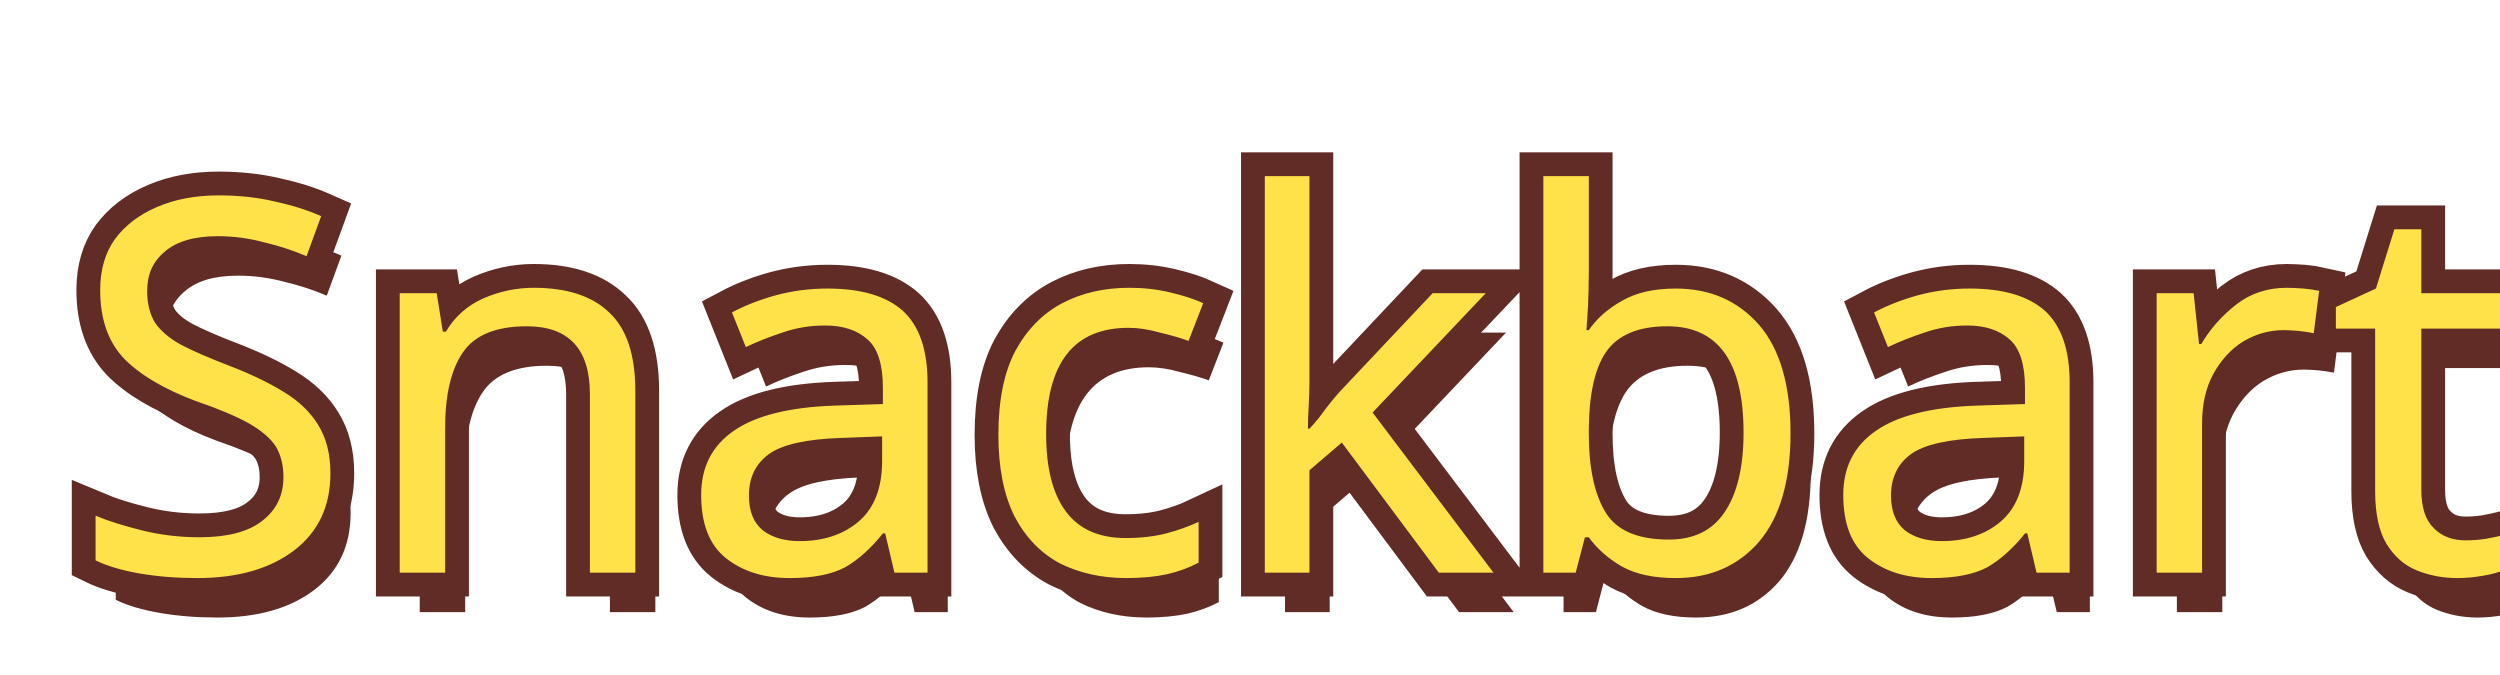
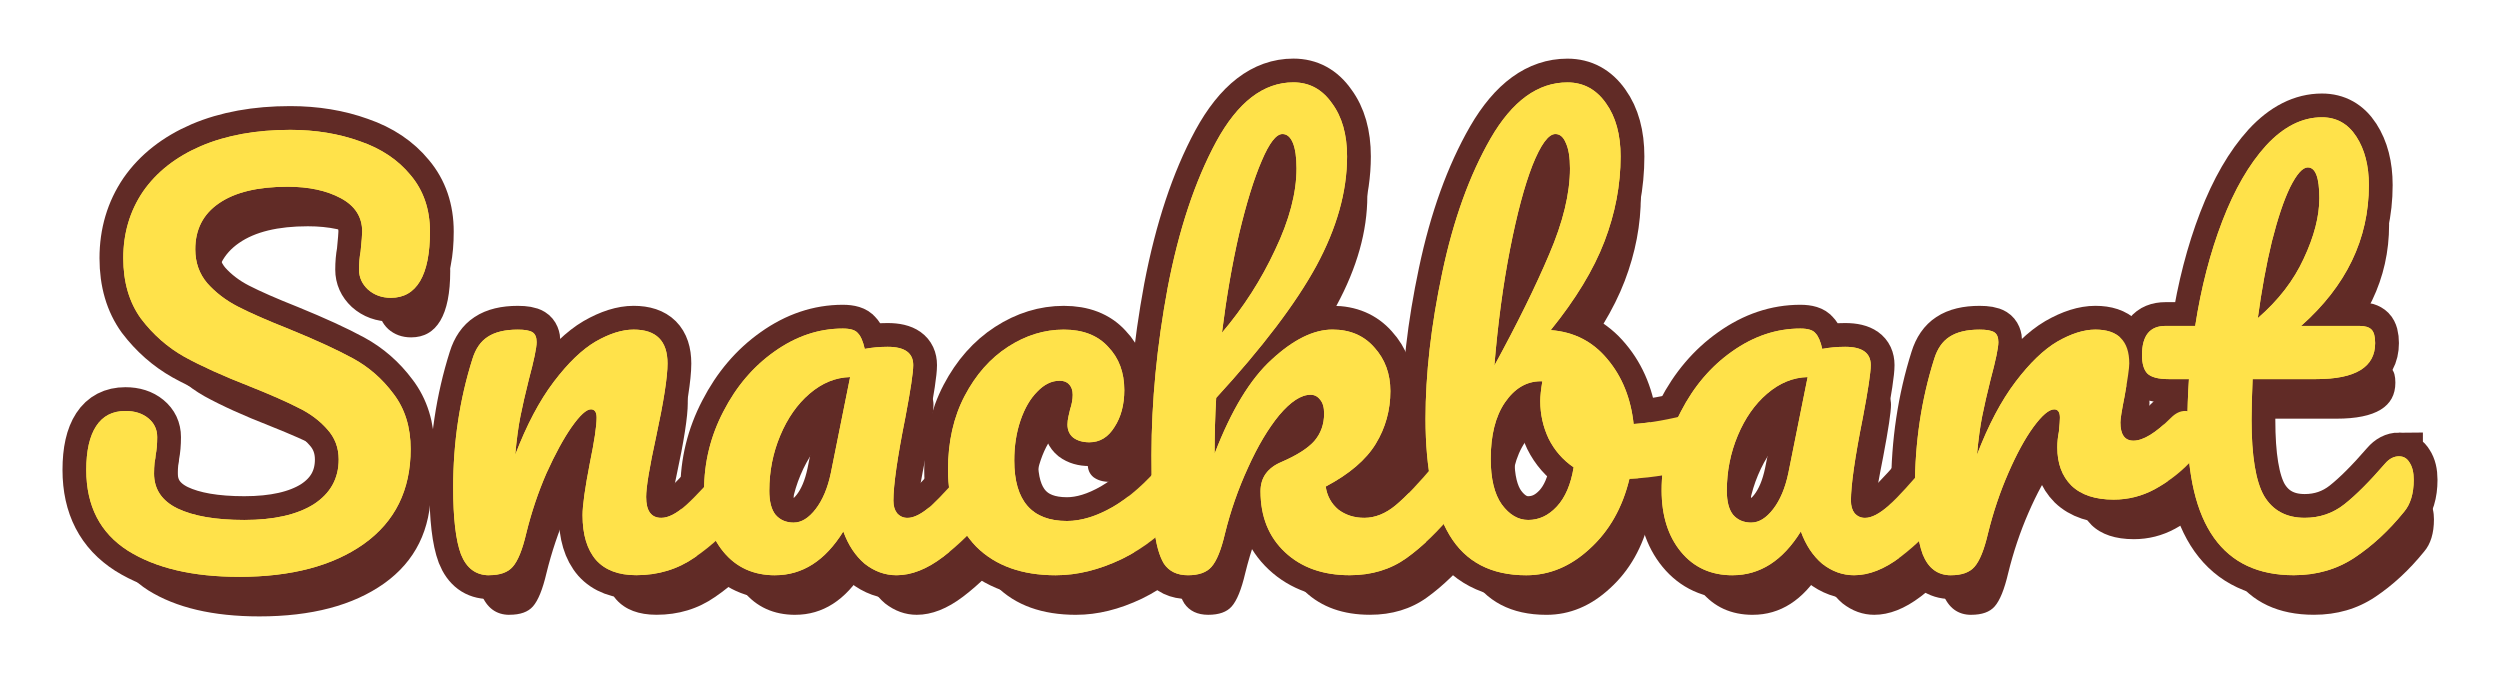
<svg xmlns="http://www.w3.org/2000/svg" width="100mm" height="27mm" viewBox="0 0 100 27" version="1.1" id="svg18205">
  <defs id="defs18202" />
  <g id="g17847" style="display:inline">
-     <g id="g27225" transform="matrix(1.971194,0,0,1.971194,-112.293,-132.1859)" style="display:inline">
-       <text xml:space="preserve" style="font-style:normal;font-variant:normal;font-weight:normal;font-stretch:normal;font-size:10.583px;line-height:1.25;font-family:Pacifico;-inkscape-font-specification:'Pacifico, Normal';font-variant-ligatures:discretionary-ligatures no-contextual;font-variant-caps:normal;font-variant-numeric:normal;font-variant-east-asian:normal;display:inline;fill:#612b26;fill-opacity:1;stroke:none;stroke-width:0.965;stroke-miterlimit:4;stroke-dasharray:none;stroke-opacity:1;paint-order:stroke fill markers" x="58.769" y="79.482" id="text18649">
-         <tspan id="tspan18647" style="font-style:normal;font-variant:normal;font-weight:normal;font-stretch:normal;font-size:10.583px;font-family:Pacifico;-inkscape-font-specification:'Pacifico, Normal';font-variant-ligatures:discretionary-ligatures no-contextual;font-variant-caps:normal;font-variant-numeric:normal;font-variant-east-asian:normal;fill:#612b26;fill-opacity:1;stroke:none;stroke-width:0.965;stroke-miterlimit:4;stroke-dasharray:none;stroke-opacity:1;paint-order:stroke fill markers" x="58.769" y="79.482">Snackbart</tspan>
-       </text>
-       <text xml:space="preserve" style="font-style:normal;font-variant:normal;font-weight:normal;font-stretch:normal;font-size:10.583px;line-height:1.25;font-family:Pacifico;-inkscape-font-specification:'Pacifico, Normal';font-variant-ligatures:discretionary-ligatures no-contextual;font-variant-caps:normal;font-variant-numeric:normal;font-variant-east-asian:normal;fill:#ffe24a;fill-opacity:1;stroke:#612b26;stroke-width:0.965;stroke-miterlimit:4;stroke-dasharray:none;stroke-opacity:1;paint-order:stroke fill markers" x="58.358" y="78.679" id="text17841">
-         <tspan id="tspan17839" style="font-style:normal;font-variant:normal;font-weight:normal;font-stretch:normal;font-size:10.583px;font-family:Pacifico;-inkscape-font-specification:'Pacifico, Normal';font-variant-ligatures:discretionary-ligatures no-contextual;font-variant-caps:normal;font-variant-numeric:normal;font-variant-east-asian:normal;fill:#ffe24a;fill-opacity:1;stroke:#612b26;stroke-width:0.965;stroke-miterlimit:4;stroke-dasharray:none;stroke-opacity:1;paint-order:stroke fill markers" x="58.358" y="78.679">Snackbart</tspan>
-       </text>
+     <g aria-label="Snackbart" id="text18649" style="font-size:20.862px;line-height:1.25;font-family:Pacifico;-inkscape-font-specification:'Pacifico, Normal';font-variant-ligatures:discretionary-ligatures no-contextual;display:inline;fill:#612b26;stroke-width:1.902;paint-order:stroke fill markers">
+       <path d="m 10.373,24.656 q -2.775,0 -4.444,-1.043 -1.669,-1.064 -1.669,-3.234 0,-1.147 0.396,-1.752 0.396,-0.605 1.168,-0.605 0.563,0 0.918,0.292 0.355,0.292 0.355,0.751 0,0.417 -0.063,0.73 0,0.083 -0.042,0.292 -0.021,0.209 -0.021,0.438 0,0.939 0.939,1.398 0.96,0.459 2.67,0.459 1.773,0 2.775,-0.626 1.001,-0.647 1.001,-1.794 0,-0.709 -0.459,-1.21 -0.459,-0.522 -1.147,-0.855 -0.688,-0.355 -1.94,-0.855 Q 9.205,16.415 8.183,15.852 7.182,15.289 6.451,14.329 5.742,13.348 5.742,11.909 q 0,-1.502 0.793,-2.67 0.814,-1.168 2.316,-1.815 1.523,-0.647 3.567,-0.647 1.523,0 2.795,0.459 1.273,0.438 2.024,1.356 0.772,0.918 0.772,2.253 0,1.314 -0.396,1.982 -0.396,0.668 -1.168,0.668 -0.542,0 -0.918,-0.334 -0.355,-0.334 -0.355,-0.793 0,-0.396 0.063,-0.73 0.063,-0.626 0.063,-0.793 0,-0.876 -0.855,-1.335 -0.855,-0.459 -2.128,-0.459 -1.794,0 -2.754,0.668 -0.939,0.647 -0.939,1.836 0,0.793 0.48,1.356 0.501,0.563 1.231,0.939 0.73,0.376 2.044,0.897 1.585,0.647 2.545,1.168 0.96,0.522 1.627,1.419 0.688,0.897 0.688,2.211 0,2.462 -1.878,3.797 -1.857,1.314 -4.986,1.314 z" id="path5909" />
+       <path d="m 20.377,24.593 q -0.793,0 -1.127,-0.834 -0.313,-0.834 -0.313,-2.67 0,-2.712 0.772,-5.153 0.188,-0.605 0.605,-0.876 0.438,-0.292 1.21,-0.292 0.417,0 0.584,0.104 0.167,0.104 0.167,0.396 0,0.334 -0.313,1.502 -0.209,0.834 -0.334,1.46 -0.125,0.626 -0.209,1.544 0.688,-1.794 1.544,-2.921 0.855,-1.127 1.669,-1.606 0.834,-0.48 1.523,-0.48 1.356,0 1.356,1.356 0,0.814 -0.459,2.942 -0.396,1.815 -0.396,2.399 0,0.834 0.605,0.834 0.417,0 0.981,-0.501 0.584,-0.522 1.544,-1.669 0.25,-0.292 0.563,-0.292 0.271,0 0.417,0.25 0.167,0.25 0.167,0.688 0,0.834 -0.396,1.293 -0.897,1.106 -1.94,1.815 -1.022,0.709 -2.337,0.709 -1.064,0 -1.606,-0.605 -0.542,-0.626 -0.542,-1.794 0,-0.584 0.292,-2.086 0.271,-1.314 0.271,-1.815 0,-0.334 -0.229,-0.334 -0.271,0 -0.772,0.709 -0.48,0.688 -1.001,1.836 -0.501,1.147 -0.814,2.42 -0.229,0.98 -0.542,1.335 -0.292,0.334 -0.939,0.334 z" id="path5911" />
+       <path d="m 31.811,24.593 q -1.293,0 -2.065,-0.939 -0.772,-0.939 -0.772,-2.462 0,-1.669 0.772,-3.15 0.772,-1.502 2.044,-2.399 1.293,-0.918 2.733,-0.918 0.459,0 0.605,0.188 0.167,0.167 0.271,0.626 0.438,-0.083 0.918,-0.083 1.022,0 1.022,0.73 0,0.438 -0.313,2.086 -0.48,2.399 -0.48,3.338 0,0.313 0.146,0.501 0.167,0.188 0.417,0.188 0.396,0 0.96,-0.501 0.563,-0.522 1.523,-1.669 0.25,-0.292 0.563,-0.292 0.271,0 0.417,0.25 0.167,0.25 0.167,0.688 0,0.834 -0.396,1.293 -0.855,1.064 -1.815,1.794 -0.96,0.73 -1.857,0.73 -0.688,0 -1.273,-0.459 -0.563,-0.48 -0.855,-1.293 -1.085,1.752 -2.733,1.752 z m 0.751,-2.107 q 0.459,0 0.876,-0.542 0.417,-0.542 0.605,-1.439 l 0.772,-3.839 q -0.876,0.021 -1.627,0.668 -0.73,0.626 -1.168,1.669 -0.438,1.043 -0.438,2.211 0,0.647 0.25,0.96 0.271,0.313 0.73,0.313 z" id="path5913" />
+       <path d="m 43.049,24.593 q -2.044,0 -3.192,-1.147 -1.127,-1.168 -1.127,-3.067 0,-1.69 0.668,-2.962 0.668,-1.273 1.732,-1.961 1.064,-0.688 2.232,-0.688 1.147,0 1.773,0.688 0.647,0.668 0.647,1.732 0,0.876 -0.396,1.481 -0.376,0.605 -1.001,0.605 -0.396,0 -0.647,-0.188 -0.229,-0.188 -0.229,-0.522 0,-0.146 0.042,-0.334 0.042,-0.188 0.063,-0.271 0.104,-0.313 0.104,-0.584 0,-0.271 -0.146,-0.417 -0.125,-0.146 -0.376,-0.146 -0.48,0 -0.897,0.438 -0.417,0.417 -0.668,1.147 -0.25,0.73 -0.25,1.606 0,2.42 2.107,2.42 0.855,0 1.836,-0.563 1.001,-0.584 1.961,-1.732 0.25,-0.292 0.563,-0.292 0.271,0 0.417,0.25 0.167,0.25 0.167,0.688 0,0.793 -0.396,1.293 -0.981,1.21 -2.357,1.878 -1.356,0.647 -2.629,0.647 z" id="path5915" />
+       <path d="m 58.783,19.836 q 0.271,0 0.417,0.25 0.167,0.25 0.167,0.688 0,0.834 -0.396,1.293 -0.939,1.147 -1.898,1.836 -0.96,0.688 -2.274,0.688 -1.606,0 -2.587,-0.918 -0.981,-0.918 -0.981,-2.441 0,-0.814 0.834,-1.168 0.918,-0.396 1.314,-0.834 0.396,-0.459 0.396,-1.106 0,-0.376 -0.167,-0.563 -0.146,-0.188 -0.376,-0.188 -0.563,0 -1.252,0.814 -0.668,0.814 -1.252,2.107 -0.584,1.273 -0.918,2.629 -0.229,0.98 -0.542,1.335 -0.292,0.334 -0.939,0.334 -0.647,0 -0.96,-0.459 -0.292,-0.48 -0.396,-1.46 -0.104,-0.981 -0.104,-2.879 0,-3.213 0.647,-6.697 0.668,-3.484 1.94,-5.841 1.293,-2.378 3.088,-2.378 0.96,0 1.544,0.834 0.605,0.814 0.605,2.128 0,2.107 -1.231,4.381 -1.231,2.253 -4.005,5.278 -0.063,1.085 -0.063,2.232 1.001,-2.608 2.295,-3.776 1.293,-1.189 2.42,-1.189 1.043,0 1.669,0.709 0.647,0.709 0.647,1.752 0,1.147 -0.584,2.107 -0.584,0.96 -2.003,1.711 0.083,0.563 0.501,0.918 0.438,0.334 1.043,0.334 0.647,0 1.252,-0.501 0.605,-0.501 1.585,-1.669 0.25,-0.292 0.563,-0.292 z M 52.107,6.944 q -0.376,0 -0.834,1.085 -0.459,1.064 -0.897,2.9 -0.417,1.815 -0.688,3.964 1.293,-1.523 2.128,-3.317 0.855,-1.794 0.855,-3.254 0,-0.668 -0.146,-1.022 -0.146,-0.355 -0.417,-0.355 z" id="path5917" />
+       <path d="m 68.784,18.084 q 0.271,0 0.417,0.271 0.146,0.271 0.146,0.688 0,0.522 -0.146,0.814 -0.146,0.271 -0.459,0.376 -1.252,0.438 -2.754,0.501 -0.417,1.732 -1.585,2.795 -1.147,1.064 -2.545,1.064 -2.107,0 -3.067,-1.606 -0.96,-1.606 -0.96,-4.652 0,-2.691 0.668,-5.841 0.668,-3.171 1.94,-5.382 1.293,-2.232 3.067,-2.232 0.96,0 1.544,0.834 0.584,0.814 0.584,2.128 0,1.711 -0.647,3.4 -0.647,1.69 -2.149,3.546 1.398,0.104 2.274,1.168 0.876,1.043 1.043,2.587 0.981,-0.063 2.337,-0.417 0.125,-0.042 0.292,-0.042 z M 63.026,6.944 q -0.417,0 -0.918,1.252 -0.48,1.231 -0.897,3.359 -0.417,2.128 -0.626,4.652 1.377,-2.524 2.19,-4.444 0.834,-1.94 0.834,-3.442 0,-0.668 -0.167,-1.022 Q 63.297,6.944 63.026,6.944 Z M 61.941,22.382 q 0.647,0 1.147,-0.542 0.501,-0.542 0.668,-1.565 -0.647,-0.438 -1.001,-1.147 -0.334,-0.709 -0.334,-1.502 0,-0.292 0.083,-0.793 h -0.063 q -0.855,0 -1.439,0.855 -0.563,0.834 -0.563,2.253 0,1.189 0.438,1.815 0.459,0.626 1.064,0.626 z" id="path5919" />
+       <path d="m 70.112,24.593 q -1.293,0 -2.065,-0.939 -0.772,-0.939 -0.772,-2.462 0,-1.669 0.772,-3.15 0.772,-1.502 2.044,-2.399 1.293,-0.918 2.733,-0.918 0.459,0 0.605,0.188 0.167,0.167 0.271,0.626 0.438,-0.083 0.918,-0.083 1.022,0 1.022,0.73 0,0.438 -0.313,2.086 -0.48,2.399 -0.48,3.338 0,0.313 0.146,0.501 0.167,0.188 0.417,0.188 0.396,0 0.96,-0.501 0.563,-0.522 1.523,-1.669 0.25,-0.292 0.563,-0.292 0.271,0 0.417,0.25 0.167,0.25 0.167,0.688 0,0.834 -0.396,1.293 -0.855,1.064 -1.815,1.794 -0.96,0.73 -1.857,0.73 -0.688,0 -1.273,-0.459 -0.563,-0.48 -0.855,-1.293 -1.085,1.752 -2.733,1.752 z m 0.751,-2.107 q 0.459,0 0.876,-0.542 0.417,-0.542 0.605,-1.439 l 0.772,-3.839 q -0.876,0.021 -1.627,0.668 -0.73,0.626 -1.168,1.669 -0.438,1.043 -0.438,2.211 0,0.647 0.25,0.96 0.271,0.313 0.73,0.313 z" id="path5921" />
+       <path d="m 78.846,24.593 q -0.793,0 -1.127,-0.834 -0.313,-0.834 -0.313,-2.67 0,-2.712 0.772,-5.153 0.188,-0.605 0.605,-0.876 0.438,-0.292 1.21,-0.292 0.417,0 0.584,0.104 0.167,0.104 0.167,0.396 0,0.334 -0.313,1.502 -0.209,0.834 -0.334,1.46 -0.125,0.626 -0.209,1.544 0.688,-1.794 1.544,-2.921 0.855,-1.127 1.669,-1.606 0.834,-0.48 1.523,-0.48 1.356,0 1.356,1.356 0,0.271 -0.188,1.314 -0.167,0.834 -0.167,1.043 0,0.73 0.522,0.73 0.584,0 1.502,-0.918 0.271,-0.271 0.563,-0.271 0.271,0 0.417,0.25 0.167,0.229 0.167,0.626 0,0.772 -0.417,1.21 -0.584,0.605 -1.377,1.043 -0.772,0.417 -1.648,0.417 -1.106,0 -1.69,-0.563 -0.563,-0.563 -0.563,-1.523 0,-0.313 0.063,-0.626 0.042,-0.417 0.042,-0.563 0,-0.334 -0.229,-0.334 -0.313,0 -0.834,0.709 -0.501,0.688 -1.001,1.836 -0.501,1.147 -0.814,2.42 -0.229,0.98 -0.542,1.335 -0.292,0.334 -0.939,0.334 z" id="path5923" />
+       <path d="m 96.774,19.836 q 0.271,0 0.417,0.25 0.167,0.25 0.167,0.688 0,0.834 -0.396,1.293 -0.897,1.106 -1.961,1.815 -1.064,0.709 -2.441,0.709 -4.256,0 -4.256,-5.987 0,-0.918 0.063,-1.857 h -0.814 q -0.626,0 -0.855,-0.229 -0.209,-0.229 -0.209,-0.73 0,-1.168 0.939,-1.168 h 1.189 q 0.355,-2.295 1.085,-4.193 0.73,-1.898 1.752,-3.025 1.043,-1.127 2.232,-1.127 0.876,0 1.377,0.772 0.501,0.772 0.501,1.94 0,3.234 -2.712,5.633 h 2.337 q 0.334,0 0.48,0.146 0.146,0.146 0.146,0.542 0,1.439 -2.357,1.439 H 90.912 q -0.042,1.043 -0.042,1.627 0,2.17 0.501,3.046 0.522,0.876 1.627,0.876 0.897,0 1.585,-0.542 0.688,-0.542 1.627,-1.627 0.25,-0.292 0.563,-0.292 z M 93.124,8.279 q -0.313,0 -0.709,0.793 -0.376,0.772 -0.73,2.17 -0.334,1.377 -0.563,3.067 1.231,-1.064 1.836,-2.378 0.626,-1.335 0.626,-2.42 0,-1.231 -0.459,-1.231 z" id="path5925" />
+     </g>
+   </g>
+   <g id="layer6" style="display:inline">
+     <g aria-label="Snackbart" id="text17841" style="font-size:20.862px;line-height:1.25;font-family:Pacifico;-inkscape-font-specification:'Pacifico, Normal';font-variant-ligatures:discretionary-ligatures no-contextual;display:inline;fill:#ffe24a;stroke:#612b26;stroke-width:1.902;paint-order:stroke fill markers">
+       <path d="m 9.564,23.073 q -2.775,0 -4.444,-1.043 -1.669,-1.064 -1.669,-3.234 0,-1.147 0.396,-1.752 0.396,-0.605 1.168,-0.605 0.563,0 0.918,0.292 0.355,0.292 0.355,0.751 0,0.417 -0.063,0.73 0,0.083 -0.042,0.292 -0.021,0.209 -0.021,0.438 0,0.939 0.939,1.398 0.96,0.459 2.67,0.459 1.773,0 2.775,-0.626 1.001,-0.647 1.001,-1.794 0,-0.709 -0.459,-1.21 -0.459,-0.522 -1.147,-0.855 -0.688,-0.355 -1.94,-0.855 -1.606,-0.626 -2.629,-1.189 -1.001,-0.563 -1.732,-1.523 -0.709,-0.981 -0.709,-2.42 0,-1.502 0.793,-2.67 0.814,-1.168 2.316,-1.815 1.523,-0.647 3.567,-0.647 1.523,0 2.795,0.459 1.273,0.438 2.024,1.356 0.772,0.918 0.772,2.253 0,1.314 -0.396,1.982 -0.396,0.668 -1.168,0.668 -0.542,0 -0.918,-0.334 -0.355,-0.334 -0.355,-0.793 0,-0.396 0.063,-0.73 0.063,-0.626 0.063,-0.793 0,-0.876 -0.855,-1.335 -0.855,-0.459 -2.128,-0.459 -1.794,0 -2.754,0.668 -0.939,0.647 -0.939,1.836 0,0.793 0.48,1.356 0.501,0.563 1.231,0.939 0.73,0.376 2.044,0.897 1.585,0.647 2.545,1.168 0.96,0.522 1.627,1.419 0.688,0.897 0.688,2.211 0,2.462 -1.878,3.797 -1.857,1.314 -4.986,1.314 z" id="path6354" />
+       <path d="m 19.567,23.01 q -0.793,0 -1.127,-0.834 -0.313,-0.834 -0.313,-2.67 0,-2.712 0.772,-5.153 0.188,-0.605 0.605,-0.876 0.438,-0.292 1.21,-0.292 0.417,0 0.584,0.104 0.167,0.104 0.167,0.396 0,0.334 -0.313,1.502 -0.209,0.834 -0.334,1.46 -0.125,0.626 -0.209,1.544 0.688,-1.794 1.544,-2.921 0.855,-1.127 1.669,-1.606 0.834,-0.48 1.523,-0.48 1.356,0 1.356,1.356 0,0.814 -0.459,2.941 -0.396,1.815 -0.396,2.399 0,0.834 0.605,0.834 0.417,0 0.981,-0.501 0.584,-0.522 1.544,-1.669 0.25,-0.292 0.563,-0.292 0.271,0 0.417,0.25 0.167,0.25 0.167,0.688 0,0.834 -0.396,1.293 -0.897,1.106 -1.94,1.815 -1.022,0.709 -2.337,0.709 -1.064,0 -1.606,-0.605 -0.542,-0.626 -0.542,-1.794 0,-0.584 0.292,-2.086 0.271,-1.314 0.271,-1.815 0,-0.334 -0.229,-0.334 -0.271,0 -0.772,0.709 -0.48,0.688 -1.001,1.836 -0.501,1.147 -0.814,2.42 -0.229,0.981 -0.542,1.335 -0.292,0.334 -0.939,0.334 z" id="path6356" />
+       <path d="m 31.001,23.01 q -1.293,0 -2.065,-0.939 -0.772,-0.939 -0.772,-2.462 0,-1.669 0.772,-3.15 0.772,-1.502 2.044,-2.399 1.293,-0.918 2.733,-0.918 0.459,0 0.605,0.188 0.167,0.167 0.271,0.626 0.438,-0.083 0.918,-0.083 1.022,0 1.022,0.73 0,0.438 -0.313,2.086 -0.48,2.399 -0.48,3.338 0,0.313 0.146,0.501 0.167,0.188 0.417,0.188 0.396,0 0.96,-0.501 0.563,-0.522 1.523,-1.669 0.25,-0.292 0.563,-0.292 0.271,0 0.417,0.25 0.167,0.25 0.167,0.688 0,0.834 -0.396,1.293 -0.855,1.064 -1.815,1.794 -0.96,0.73 -1.857,0.73 -0.688,0 -1.273,-0.459 -0.563,-0.48 -0.855,-1.293 -1.085,1.752 -2.733,1.752 z m 0.751,-2.107 q 0.459,0 0.876,-0.542 0.417,-0.542 0.605,-1.439 l 0.772,-3.839 q -0.876,0.021 -1.627,0.668 -0.73,0.626 -1.168,1.669 -0.438,1.043 -0.438,2.211 0,0.647 0.25,0.96 0.271,0.313 0.73,0.313 z" id="path6358" />
+       <path d="m 42.239,23.01 q -2.044,0 -3.192,-1.147 -1.127,-1.168 -1.127,-3.067 0,-1.69 0.668,-2.962 0.668,-1.273 1.732,-1.961 1.064,-0.688 2.232,-0.688 1.147,0 1.773,0.688 0.647,0.668 0.647,1.732 0,0.876 -0.396,1.481 -0.376,0.605 -1.001,0.605 -0.396,0 -0.647,-0.188 -0.229,-0.188 -0.229,-0.522 0,-0.146 0.042,-0.334 0.042,-0.188 0.063,-0.271 0.104,-0.313 0.104,-0.584 0,-0.271 -0.146,-0.417 -0.125,-0.146 -0.376,-0.146 -0.48,0 -0.897,0.438 -0.417,0.417 -0.668,1.147 -0.25,0.73 -0.25,1.606 0,2.42 2.107,2.42 0.855,0 1.836,-0.563 1.001,-0.584 1.961,-1.732 0.25,-0.292 0.563,-0.292 0.271,0 0.417,0.25 0.167,0.25 0.167,0.688 0,0.793 -0.396,1.293 -0.981,1.21 -2.357,1.878 -1.356,0.647 -2.629,0.647 z" id="path6360" />
+       <path d="m 57.973,18.253 q 0.271,0 0.417,0.25 0.167,0.25 0.167,0.688 0,0.834 -0.396,1.293 -0.939,1.147 -1.898,1.836 -0.96,0.688 -2.274,0.688 -1.606,0 -2.587,-0.918 -0.981,-0.918 -0.981,-2.441 0,-0.814 0.834,-1.168 0.918,-0.396 1.314,-0.834 0.396,-0.459 0.396,-1.106 0,-0.376 -0.167,-0.563 -0.146,-0.188 -0.376,-0.188 -0.563,0 -1.252,0.814 -0.668,0.814 -1.252,2.107 -0.584,1.273 -0.918,2.629 -0.229,0.981 -0.542,1.335 -0.292,0.334 -0.939,0.334 -0.647,0 -0.96,-0.459 -0.292,-0.48 -0.396,-1.46 -0.104,-0.981 -0.104,-2.879 0,-3.213 0.647,-6.697 0.668,-3.484 1.94,-5.841 1.293,-2.378 3.088,-2.378 0.96,0 1.544,0.834 0.605,0.814 0.605,2.128 0,2.107 -1.231,4.381 -1.231,2.253 -4.005,5.278 -0.063,1.085 -0.063,2.232 1.001,-2.608 2.295,-3.776 1.293,-1.189 2.42,-1.189 1.043,0 1.669,0.709 0.647,0.709 0.647,1.752 0,1.147 -0.584,2.107 -0.584,0.96 -2.003,1.711 0.083,0.563 0.501,0.918 0.438,0.334 1.043,0.334 0.647,0 1.252,-0.501 0.605,-0.501 1.585,-1.669 0.25,-0.292 0.563,-0.292 z M 51.297,5.361 q -0.376,0 -0.834,1.085 -0.459,1.064 -0.897,2.9 -0.417,1.815 -0.688,3.964 1.293,-1.523 2.128,-3.317 0.855,-1.794 0.855,-3.254 0,-0.668 -0.146,-1.022 Q 51.568,5.361 51.297,5.361 Z" id="path6362" />
+       <path d="m 67.974,16.501 q 0.271,0 0.417,0.271 0.146,0.271 0.146,0.688 0,0.522 -0.146,0.814 -0.146,0.271 -0.459,0.376 -1.252,0.438 -2.754,0.501 -0.417,1.732 -1.585,2.795 -1.147,1.064 -2.545,1.064 -2.107,0 -3.067,-1.606 -0.96,-1.606 -0.96,-4.652 0,-2.691 0.668,-5.841 0.668,-3.171 1.94,-5.382 1.293,-2.232 3.067,-2.232 0.96,0 1.544,0.834 0.584,0.814 0.584,2.128 0,1.711 -0.647,3.4 -0.647,1.69 -2.149,3.546 1.398,0.104 2.274,1.168 0.876,1.043 1.043,2.587 0.981,-0.063 2.337,-0.417 0.125,-0.042 0.292,-0.042 z M 62.216,5.361 q -0.417,0 -0.918,1.252 -0.48,1.231 -0.897,3.359 -0.417,2.128 -0.626,4.652 1.377,-2.524 2.19,-4.444 0.834,-1.94 0.834,-3.442 0,-0.668 -0.167,-1.022 Q 62.487,5.361 62.216,5.361 Z M 61.131,20.799 q 0.647,0 1.147,-0.542 0.501,-0.542 0.668,-1.565 -0.647,-0.438 -1.001,-1.147 -0.334,-0.709 -0.334,-1.502 0,-0.292 0.083,-0.793 h -0.063 q -0.855,0 -1.439,0.855 -0.563,0.834 -0.563,2.253 0,1.189 0.438,1.815 0.459,0.626 1.064,0.626 z" id="path6364" />
+       <path d="m 69.302,23.01 q -1.293,0 -2.065,-0.939 -0.772,-0.939 -0.772,-2.462 0,-1.669 0.772,-3.15 0.772,-1.502 2.044,-2.399 1.293,-0.918 2.733,-0.918 0.459,0 0.605,0.188 0.167,0.167 0.271,0.626 0.438,-0.083 0.918,-0.083 1.022,0 1.022,0.73 0,0.438 -0.313,2.086 -0.48,2.399 -0.48,3.338 0,0.313 0.146,0.501 0.167,0.188 0.417,0.188 0.396,0 0.96,-0.501 0.563,-0.522 1.523,-1.669 0.25,-0.292 0.563,-0.292 0.271,0 0.417,0.25 0.167,0.25 0.167,0.688 0,0.834 -0.396,1.293 -0.855,1.064 -1.815,1.794 -0.96,0.73 -1.857,0.73 -0.688,0 -1.273,-0.459 -0.563,-0.48 -0.855,-1.293 -1.085,1.752 -2.733,1.752 z m 0.751,-2.107 q 0.459,0 0.876,-0.542 0.417,-0.542 0.605,-1.439 l 0.772,-3.839 q -0.876,0.021 -1.627,0.668 -0.73,0.626 -1.168,1.669 -0.438,1.043 -0.438,2.211 0,0.647 0.25,0.96 0.271,0.313 0.73,0.313 z" id="path6366" />
+       <path d="m 78.037,23.01 q -0.793,0 -1.127,-0.834 -0.313,-0.834 -0.313,-2.67 0,-2.712 0.772,-5.153 0.188,-0.605 0.605,-0.876 0.438,-0.292 1.21,-0.292 0.417,0 0.584,0.104 0.167,0.104 0.167,0.396 0,0.334 -0.313,1.502 -0.209,0.834 -0.334,1.46 -0.125,0.626 -0.209,1.544 0.688,-1.794 1.544,-2.921 0.855,-1.127 1.669,-1.606 0.834,-0.48 1.523,-0.48 1.356,0 1.356,1.356 0,0.271 -0.188,1.314 -0.167,0.834 -0.167,1.043 0,0.73 0.522,0.73 0.584,0 1.502,-0.918 0.271,-0.271 0.563,-0.271 0.271,0 0.417,0.25 0.167,0.229 0.167,0.626 0,0.772 -0.417,1.21 -0.584,0.605 -1.377,1.043 -0.772,0.417 -1.648,0.417 -1.106,0 -1.69,-0.563 -0.563,-0.563 -0.563,-1.523 0,-0.313 0.063,-0.626 0.042,-0.417 0.042,-0.563 0,-0.334 -0.229,-0.334 -0.313,0 -0.834,0.709 -0.501,0.688 -1.001,1.836 -0.501,1.147 -0.814,2.42 -0.229,0.981 -0.542,1.335 -0.292,0.334 -0.939,0.334 z" id="path6368" />
+       <path d="m 95.965,18.253 q 0.271,0 0.417,0.25 0.167,0.25 0.167,0.688 0,0.834 -0.396,1.293 -0.897,1.106 -1.961,1.815 -1.064,0.709 -2.441,0.709 -4.256,0 -4.256,-5.987 0,-0.918 0.063,-1.857 h -0.814 q -0.626,0 -0.855,-0.229 -0.209,-0.229 -0.209,-0.73 0,-1.168 0.939,-1.168 h 1.189 q 0.355,-2.295 1.085,-4.193 0.73,-1.898 1.752,-3.025 1.043,-1.127 2.232,-1.127 0.876,0 1.377,0.772 0.501,0.772 0.501,1.94 0,3.234 -2.712,5.633 h 2.337 q 0.334,0 0.48,0.146 0.146,0.146 0.146,0.542 0,1.439 -2.357,1.439 h -2.545 q -0.042,1.043 -0.042,1.627 0,2.17 0.501,3.046 0.522,0.876 1.627,0.876 0.897,0 1.585,-0.542 0.688,-0.542 1.627,-1.627 0.25,-0.292 0.563,-0.292 z M 92.314,6.696 q -0.313,0 -0.709,0.793 -0.376,0.772 -0.73,2.17 -0.334,1.377 -0.563,3.067 1.231,-1.064 1.836,-2.378 0.626,-1.335 0.626,-2.42 0,-1.231 -0.459,-1.231 z" id="path6370" />
+     </g>
+   </g>
+   <g id="layer5" style="display:inline">
+     <g aria-label="Snackbart" id="text17841-5" style="font-size:20.862px;line-height:1.25;font-family:Pacifico;-inkscape-font-specification:'Pacifico, Normal';font-variant-ligatures:discretionary-ligatures no-contextual;display:inline;fill:#ffe24a;stroke-width:1.902;paint-order:stroke fill markers">
+       <path d="m 9.564,23.073 q -2.775,0 -4.444,-1.043 -1.669,-1.064 -1.669,-3.234 0,-1.147 0.396,-1.752 0.396,-0.605 1.168,-0.605 0.563,0 0.918,0.292 0.355,0.292 0.355,0.751 0,0.417 -0.063,0.73 0,0.083 -0.042,0.292 -0.021,0.209 -0.021,0.438 0,0.939 0.939,1.398 0.96,0.459 2.67,0.459 1.773,0 2.775,-0.626 1.001,-0.647 1.001,-1.794 0,-0.709 -0.459,-1.21 -0.459,-0.522 -1.147,-0.855 -0.688,-0.355 -1.94,-0.855 -1.606,-0.626 -2.629,-1.189 -1.001,-0.563 -1.732,-1.523 -0.709,-0.981 -0.709,-2.42 0,-1.502 0.793,-2.67 Q 6.539,6.487 8.041,5.841 9.564,5.194 11.608,5.194 q 1.523,0 2.795,0.459 1.273,0.438 2.024,1.356 0.772,0.918 0.772,2.253 0,1.314 -0.396,1.982 -0.396,0.668 -1.168,0.668 -0.542,0 -0.918,-0.334 -0.355,-0.334 -0.355,-0.793 0,-0.396 0.063,-0.73 0.063,-0.626 0.063,-0.793 0,-0.876 -0.855,-1.335 -0.855,-0.459 -2.128,-0.459 -1.794,0 -2.754,0.668 -0.939,0.647 -0.939,1.836 0,0.793 0.48,1.356 0.501,0.563 1.231,0.939 0.73,0.376 2.044,0.897 1.585,0.647 2.545,1.168 0.96,0.522 1.627,1.419 0.688,0.897 0.688,2.211 0,2.462 -1.878,3.797 -1.857,1.314 -4.986,1.314 z" id="path5080" />
+       <path d="m 19.567,23.01 q -0.793,0 -1.127,-0.834 -0.313,-0.834 -0.313,-2.67 0,-2.712 0.772,-5.153 0.188,-0.605 0.605,-0.876 0.438,-0.292 1.21,-0.292 0.417,0 0.584,0.104 0.167,0.104 0.167,0.396 0,0.334 -0.313,1.502 -0.209,0.834 -0.334,1.46 -0.125,0.626 -0.209,1.544 0.688,-1.794 1.544,-2.921 0.855,-1.127 1.669,-1.606 0.834,-0.48 1.523,-0.48 1.356,0 1.356,1.356 0,0.814 -0.459,2.941 -0.396,1.815 -0.396,2.399 0,0.834 0.605,0.834 0.417,0 0.981,-0.501 0.584,-0.522 1.544,-1.669 0.25,-0.292 0.563,-0.292 0.271,0 0.417,0.25 0.167,0.25 0.167,0.688 0,0.834 -0.396,1.293 -0.897,1.106 -1.94,1.815 -1.022,0.709 -2.337,0.709 -1.064,0 -1.606,-0.605 -0.542,-0.626 -0.542,-1.794 0,-0.584 0.292,-2.086 0.271,-1.314 0.271,-1.815 0,-0.334 -0.229,-0.334 -0.271,0 -0.772,0.709 -0.48,0.688 -1.001,1.836 -0.501,1.147 -0.814,2.42 -0.229,0.981 -0.542,1.335 -0.292,0.334 -0.939,0.334 z" id="path5082" />
+       <path d="m 31.001,23.01 q -1.293,0 -2.065,-0.939 -0.772,-0.939 -0.772,-2.462 0,-1.669 0.772,-3.15 0.772,-1.502 2.044,-2.399 1.293,-0.918 2.733,-0.918 0.459,0 0.605,0.188 0.167,0.167 0.271,0.626 0.438,-0.083 0.918,-0.083 1.022,0 1.022,0.73 0,0.438 -0.313,2.086 -0.48,2.399 -0.48,3.338 0,0.313 0.146,0.501 0.167,0.188 0.417,0.188 0.396,0 0.96,-0.501 0.563,-0.522 1.523,-1.669 0.25,-0.292 0.563,-0.292 0.271,0 0.417,0.25 0.167,0.25 0.167,0.688 0,0.834 -0.396,1.293 -0.855,1.064 -1.815,1.794 -0.96,0.73 -1.857,0.73 -0.688,0 -1.273,-0.459 -0.563,-0.48 -0.855,-1.293 -1.085,1.752 -2.733,1.752 z m 0.751,-2.107 q 0.459,0 0.876,-0.542 0.417,-0.542 0.605,-1.439 l 0.772,-3.839 q -0.876,0.021 -1.627,0.668 -0.73,0.626 -1.168,1.669 -0.438,1.043 -0.438,2.211 0,0.647 0.25,0.96 0.271,0.313 0.73,0.313 z" id="path5084" />
+       <path d="m 42.239,23.01 q -2.044,0 -3.192,-1.147 -1.127,-1.168 -1.127,-3.067 0,-1.69 0.668,-2.962 0.668,-1.273 1.732,-1.961 1.064,-0.688 2.232,-0.688 1.147,0 1.773,0.688 0.647,0.668 0.647,1.732 0,0.876 -0.396,1.481 -0.376,0.605 -1.001,0.605 -0.396,0 -0.647,-0.188 -0.229,-0.188 -0.229,-0.522 0,-0.146 0.042,-0.334 0.042,-0.188 0.063,-0.271 0.104,-0.313 0.104,-0.584 0,-0.271 -0.146,-0.417 -0.125,-0.146 -0.376,-0.146 -0.48,0 -0.897,0.438 -0.417,0.417 -0.668,1.147 -0.25,0.73 -0.25,1.606 0,2.42 2.107,2.42 0.855,0 1.836,-0.563 1.001,-0.584 1.961,-1.732 0.25,-0.292 0.563,-0.292 0.271,0 0.417,0.25 0.167,0.25 0.167,0.688 0,0.793 -0.396,1.293 -0.981,1.21 -2.357,1.878 -1.356,0.647 -2.629,0.647 z" id="path5086" />
+       <path d="m 57.973,18.253 q 0.271,0 0.417,0.25 0.167,0.25 0.167,0.688 0,0.834 -0.396,1.293 -0.939,1.147 -1.898,1.836 -0.96,0.688 -2.274,0.688 -1.606,0 -2.587,-0.918 -0.981,-0.918 -0.981,-2.441 0,-0.814 0.834,-1.168 0.918,-0.396 1.314,-0.834 0.396,-0.459 0.396,-1.106 0,-0.376 -0.167,-0.563 -0.146,-0.188 -0.376,-0.188 -0.563,0 -1.252,0.814 -0.668,0.814 -1.252,2.107 -0.584,1.273 -0.918,2.629 -0.229,0.981 -0.542,1.335 -0.292,0.334 -0.939,0.334 -0.647,0 -0.96,-0.459 -0.292,-0.48 -0.396,-1.46 -0.104,-0.981 -0.104,-2.879 0,-3.213 0.647,-6.697 0.668,-3.484 1.94,-5.841 1.293,-2.378 3.088,-2.378 0.96,0 1.544,0.834 0.605,0.814 0.605,2.128 0,2.107 -1.231,4.381 -1.231,2.253 -4.005,5.278 -0.063,1.085 -0.063,2.232 1.001,-2.608 2.295,-3.776 1.293,-1.189 2.42,-1.189 1.043,0 1.669,0.709 0.647,0.709 0.647,1.752 0,1.147 -0.584,2.107 -0.584,0.96 -2.003,1.711 0.083,0.563 0.501,0.918 0.438,0.334 1.043,0.334 0.647,0 1.252,-0.501 0.605,-0.501 1.585,-1.669 0.25,-0.292 0.563,-0.292 z M 51.297,5.361 q -0.376,0 -0.834,1.085 -0.459,1.064 -0.897,2.9 -0.417,1.815 -0.688,3.964 1.293,-1.523 2.128,-3.317 0.855,-1.794 0.855,-3.254 0,-0.668 -0.146,-1.022 Q 51.568,5.361 51.297,5.361 Z" id="path5088" />
+       <path d="m 67.974,16.501 q 0.271,0 0.417,0.271 0.146,0.271 0.146,0.688 0,0.522 -0.146,0.814 -0.146,0.271 -0.459,0.376 -1.252,0.438 -2.754,0.501 -0.417,1.732 -1.585,2.795 -1.147,1.064 -2.545,1.064 -2.107,0 -3.067,-1.606 -0.96,-1.606 -0.96,-4.652 0,-2.691 0.668,-5.841 0.668,-3.171 1.94,-5.382 1.293,-2.232 3.067,-2.232 0.96,0 1.544,0.834 0.584,0.814 0.584,2.128 0,1.711 -0.647,3.4 -0.647,1.69 -2.149,3.546 1.398,0.104 2.274,1.168 0.876,1.043 1.043,2.587 0.981,-0.063 2.337,-0.417 0.125,-0.042 0.292,-0.042 z M 62.216,5.361 q -0.417,0 -0.918,1.252 -0.48,1.231 -0.897,3.359 -0.417,2.128 -0.626,4.652 1.377,-2.524 2.19,-4.444 0.834,-1.94 0.834,-3.442 0,-0.668 -0.167,-1.022 Q 62.487,5.361 62.216,5.361 Z M 61.131,20.799 q 0.647,0 1.147,-0.542 0.501,-0.542 0.668,-1.565 -0.647,-0.438 -1.001,-1.147 -0.334,-0.709 -0.334,-1.502 0,-0.292 0.083,-0.793 h -0.063 q -0.855,0 -1.439,0.855 -0.563,0.834 -0.563,2.253 0,1.189 0.438,1.815 0.459,0.626 1.064,0.626 z" id="path5090" />
+       <path d="m 69.302,23.01 q -1.293,0 -2.065,-0.939 -0.772,-0.939 -0.772,-2.462 0,-1.669 0.772,-3.15 0.772,-1.502 2.044,-2.399 1.293,-0.918 2.733,-0.918 0.459,0 0.605,0.188 0.167,0.167 0.271,0.626 0.438,-0.083 0.918,-0.083 1.022,0 1.022,0.73 0,0.438 -0.313,2.086 -0.48,2.399 -0.48,3.338 0,0.313 0.146,0.501 0.167,0.188 0.417,0.188 0.396,0 0.96,-0.501 0.563,-0.522 1.523,-1.669 0.25,-0.292 0.563,-0.292 0.271,0 0.417,0.25 0.167,0.25 0.167,0.688 0,0.834 -0.396,1.293 -0.855,1.064 -1.815,1.794 -0.96,0.73 -1.857,0.73 -0.688,0 -1.273,-0.459 -0.563,-0.48 -0.855,-1.293 -1.085,1.752 -2.733,1.752 z m 0.751,-2.107 q 0.459,0 0.876,-0.542 0.417,-0.542 0.605,-1.439 l 0.772,-3.839 q -0.876,0.021 -1.627,0.668 -0.73,0.626 -1.168,1.669 -0.438,1.043 -0.438,2.211 0,0.647 0.25,0.96 0.271,0.313 0.73,0.313 z" id="path5092" />
+       <path d="m 78.037,23.01 q -0.793,0 -1.127,-0.834 -0.313,-0.834 -0.313,-2.67 0,-2.712 0.772,-5.153 0.188,-0.605 0.605,-0.876 0.438,-0.292 1.21,-0.292 0.417,0 0.584,0.104 0.167,0.104 0.167,0.396 0,0.334 -0.313,1.502 -0.209,0.834 -0.334,1.46 -0.125,0.626 -0.209,1.544 0.688,-1.794 1.544,-2.921 0.855,-1.127 1.669,-1.606 0.834,-0.48 1.523,-0.48 1.356,0 1.356,1.356 0,0.271 -0.188,1.314 -0.167,0.834 -0.167,1.043 0,0.73 0.522,0.73 0.584,0 1.502,-0.918 0.271,-0.271 0.563,-0.271 0.271,0 0.417,0.25 0.167,0.229 0.167,0.626 0,0.772 -0.417,1.21 -0.584,0.605 -1.377,1.043 -0.772,0.417 -1.648,0.417 -1.106,0 -1.69,-0.563 -0.563,-0.563 -0.563,-1.523 0,-0.313 0.063,-0.626 0.042,-0.417 0.042,-0.563 0,-0.334 -0.229,-0.334 -0.313,0 -0.834,0.709 -0.501,0.688 -1.001,1.836 -0.501,1.147 -0.814,2.42 -0.229,0.981 -0.542,1.335 -0.292,0.334 -0.939,0.334 z" id="path5094" />
+       <path d="m 95.965,18.253 q 0.271,0 0.417,0.25 0.167,0.25 0.167,0.688 0,0.834 -0.396,1.293 -0.897,1.106 -1.961,1.815 -1.064,0.709 -2.441,0.709 -4.256,0 -4.256,-5.987 0,-0.918 0.063,-1.857 H 86.744 q -0.626,0 -0.855,-0.229 -0.209,-0.229 -0.209,-0.73 0,-1.168 0.939,-1.168 h 1.189 q 0.355,-2.295 1.085,-4.193 0.73,-1.898 1.752,-3.025 1.043,-1.127 2.232,-1.127 0.876,0 1.377,0.772 0.501,0.772 0.501,1.94 0,3.234 -2.712,5.633 h 2.337 q 0.334,0 0.48,0.146 0.146,0.146 0.146,0.542 0,1.439 -2.357,1.439 h -2.545 q -0.042,1.043 -0.042,1.627 0,2.17 0.501,3.046 0.522,0.876 1.627,0.876 0.897,0 1.585,-0.542 0.688,-0.542 1.627,-1.627 0.25,-0.292 0.563,-0.292 z M 92.314,6.696 q -0.313,0 -0.709,0.793 -0.376,0.772 -0.73,2.17 -0.334,1.377 -0.563,3.067 1.231,-1.064 1.836,-2.378 0.626,-1.335 0.626,-2.42 0,-1.231 -0.459,-1.231 z" id="path5096" />
    </g>
  </g>
</svg>
